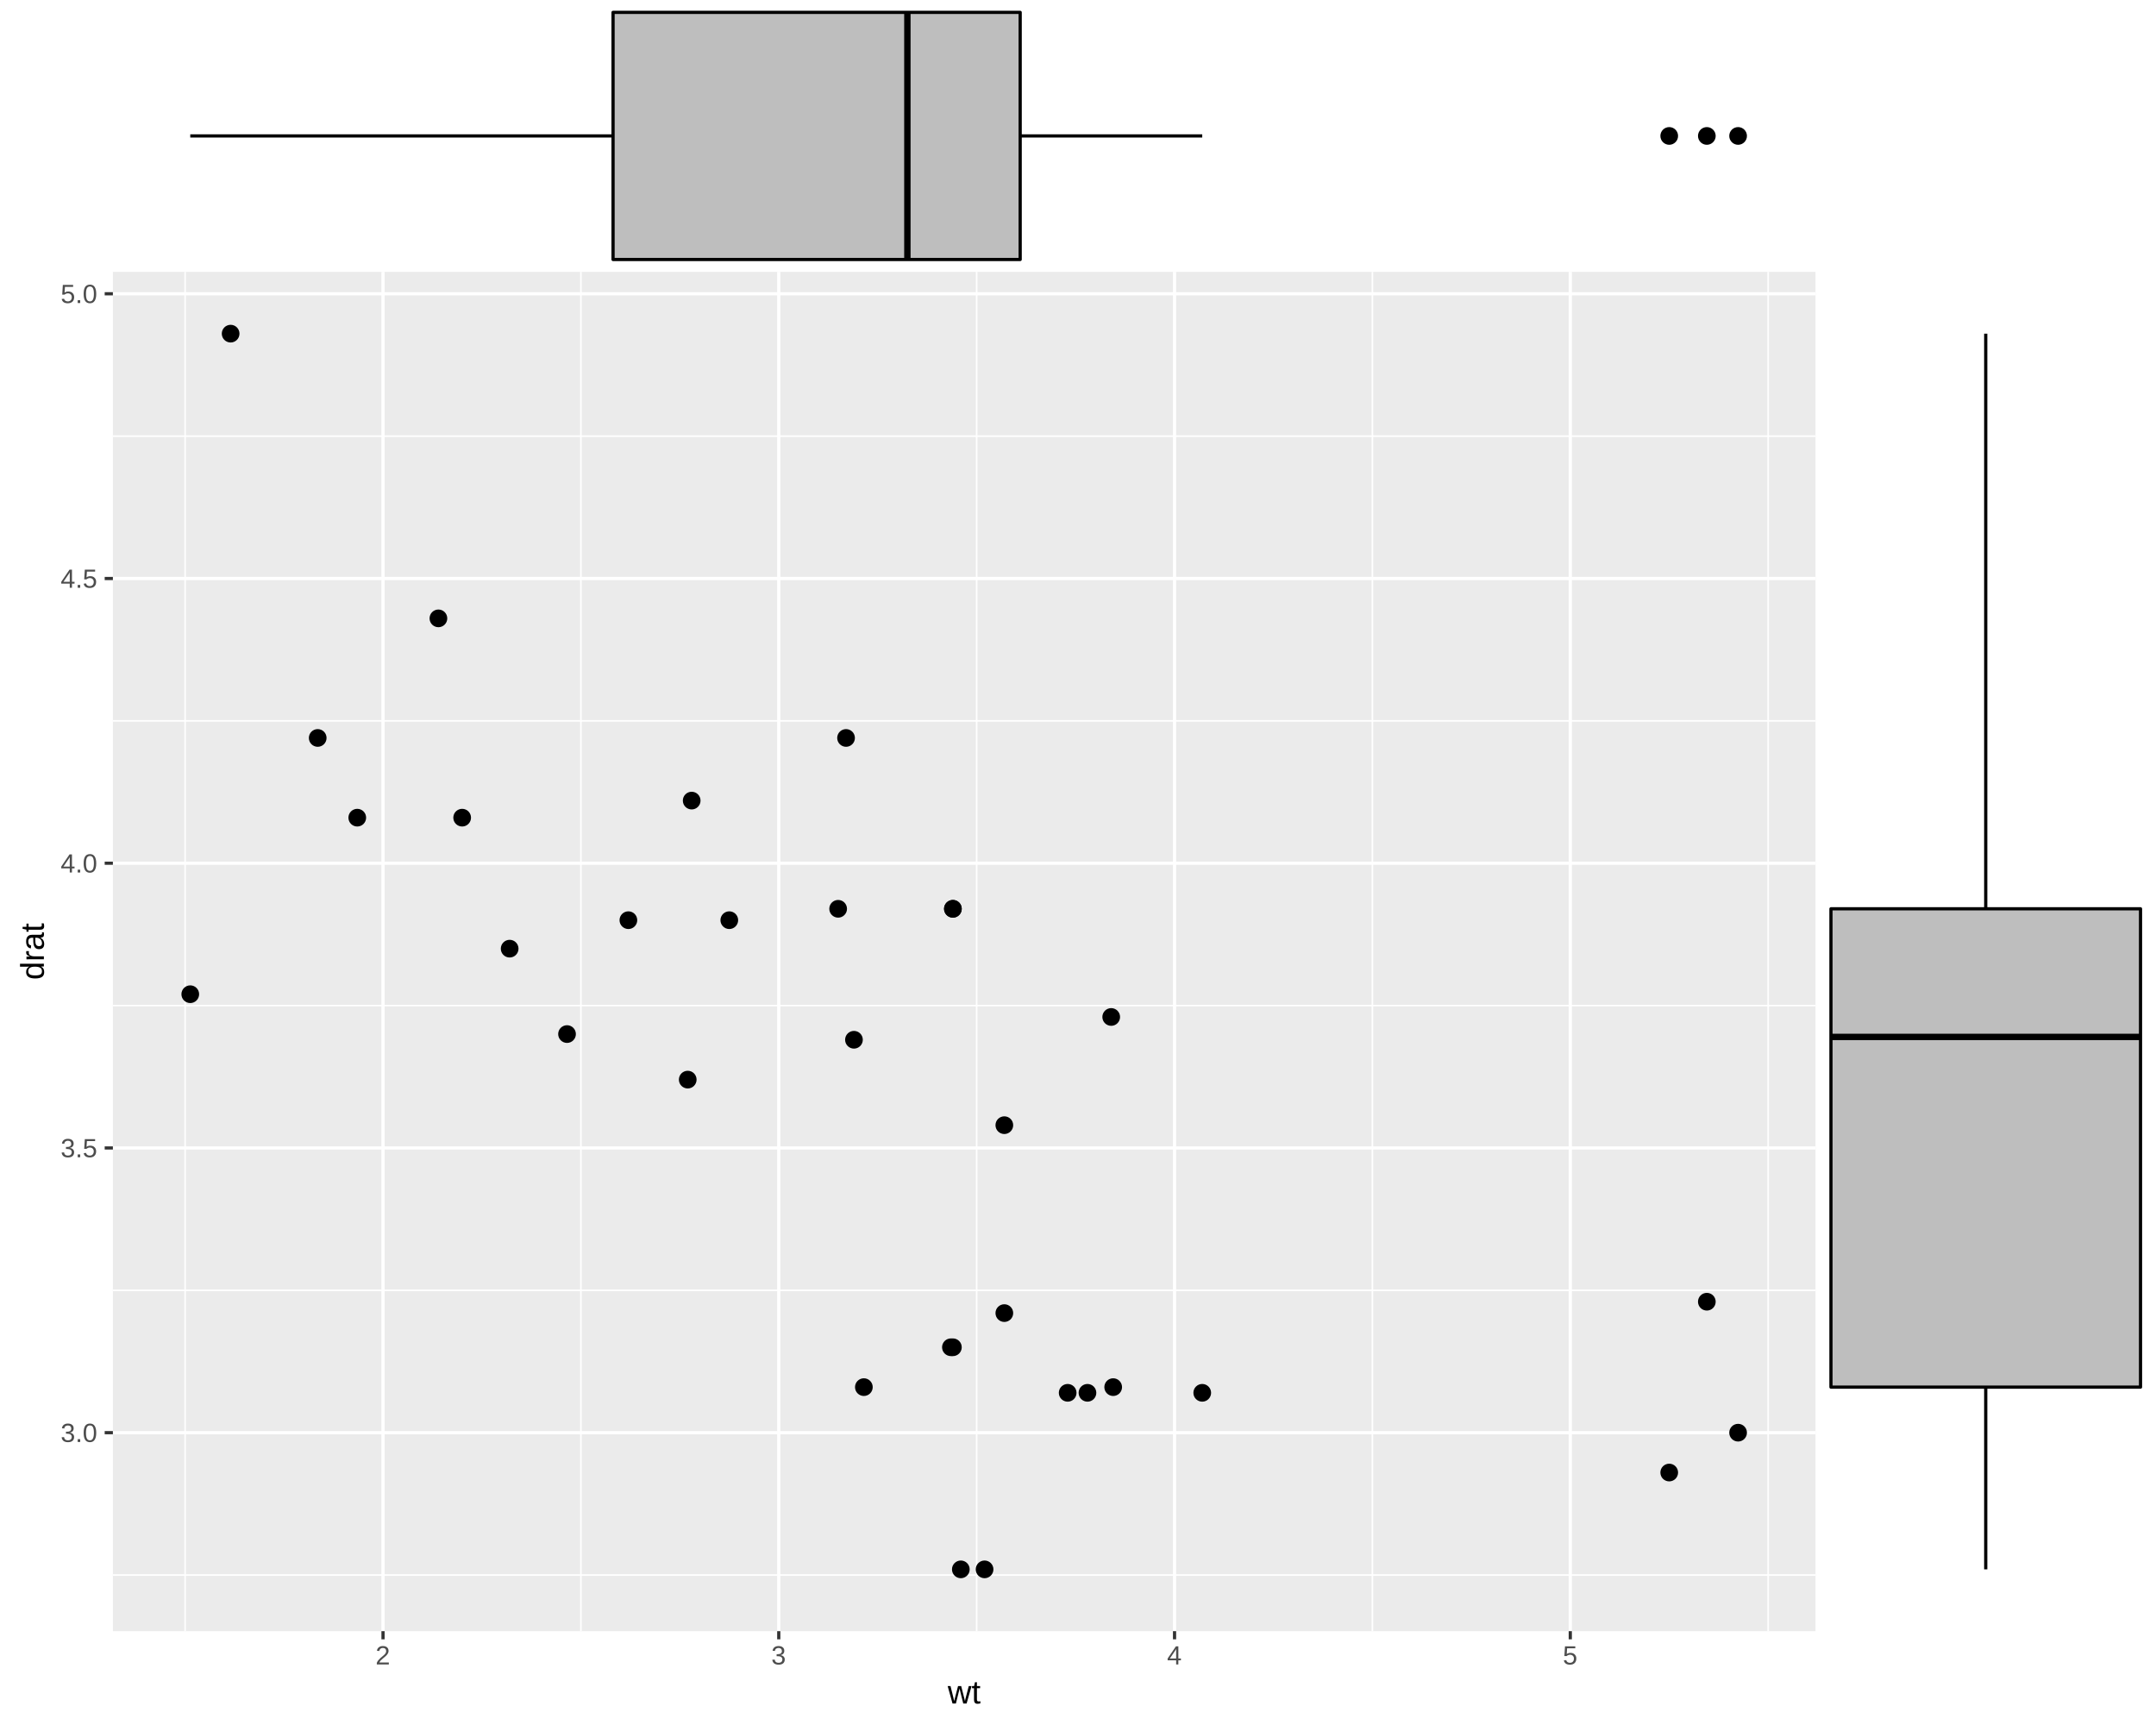
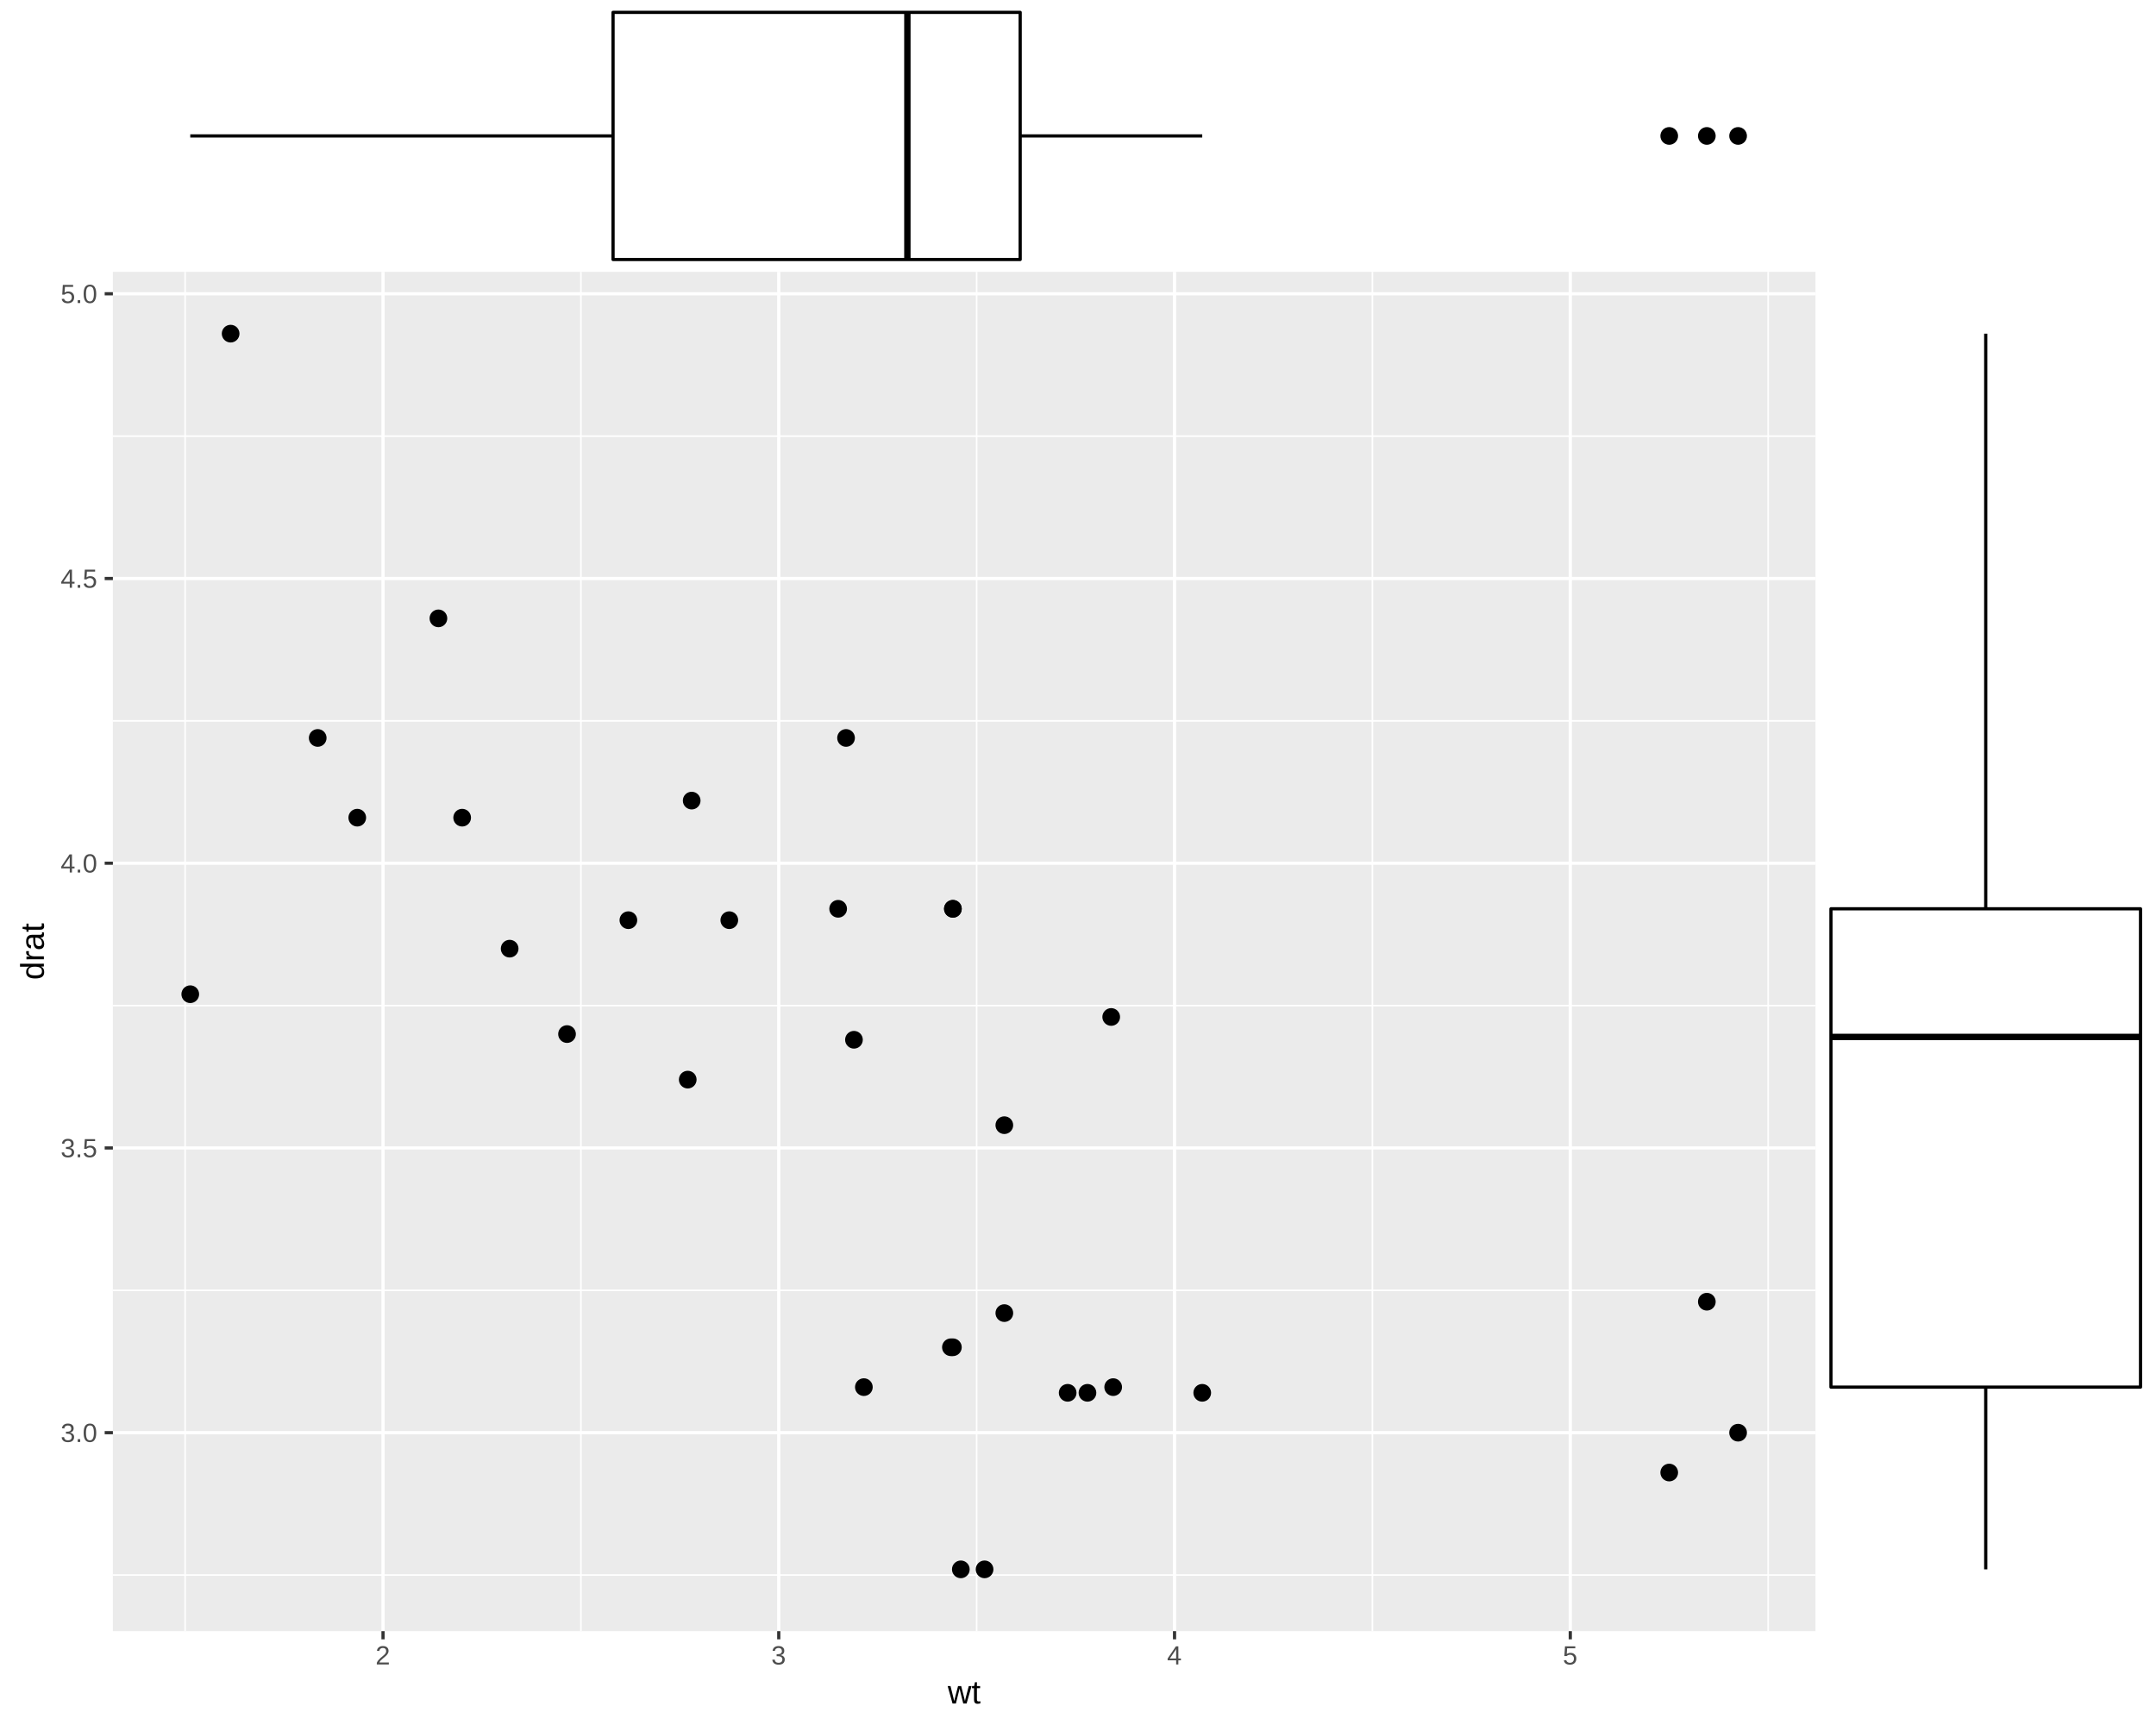
<svg xmlns="http://www.w3.org/2000/svg" viewBox="0 0 720.00 576.00">
  <defs>
    <style type="text/css">
    line, polyline, path, rect, circle {
      fill: none;
      stroke: #000000;
      stroke-linecap: round;
      stroke-linejoin: round;
      stroke-miterlimit: 10.00;
    }
  </style>
  </defs>
  <rect width="100%" height="100%" style="stroke: none; fill: #FFFFFF;" />
  <defs>
    <clipPath id="cpMHw2MDYuMjgzfDU3Nnw5MC43NzY0">
      <rect x="0.00" y="90.78" width="606.28" height="485.22" />
    </clipPath>
  </defs>
  <rect x="-0.00" y="90.78" width="606.28" height="485.22" style="stroke-width: 1.07; stroke: #FFFFFF; fill: #FFFFFF;" clip-path="url(#cpMHw2MDYuMjgzfDU3Nnw5MC43NzY0)" />
  <defs>
    <clipPath id="cpMHw3MjB8NTc2fDA=">
      <rect x="0.00" y="0.00" width="720.00" height="576.00" />
    </clipPath>
  </defs>
  <defs>
    <clipPath id="cpMzcuNjk2M3w2MDYuMjgzfDU0NC42NTl8OTAuNzc2NA==">
      <rect x="37.70" y="90.78" width="568.59" height="453.88" />
    </clipPath>
  </defs>
  <rect x="37.70" y="90.78" width="568.59" height="453.88" style="stroke-width: 1.07; stroke: none; fill: #EBEBEB;" clip-path="url(#cpMzcuNjk2M3w2MDYuMjgzfDU0NC42NTl8OTAuNzc2NA==)" />
  <polyline points="37.70,525.93 606.28,525.93 " style="stroke-width: 0.53; stroke: #FFFFFF; stroke-linecap: butt;" clip-path="url(#cpMzcuNjk2M3w2MDYuMjgzfDU0NC42NTl8OTAuNzc2NA==)" />
  <polyline points="37.70,430.86 606.28,430.86 " style="stroke-width: 0.53; stroke: #FFFFFF; stroke-linecap: butt;" clip-path="url(#cpMzcuNjk2M3w2MDYuMjgzfDU0NC42NTl8OTAuNzc2NA==)" />
  <polyline points="37.70,335.78 606.28,335.78 " style="stroke-width: 0.53; stroke: #FFFFFF; stroke-linecap: butt;" clip-path="url(#cpMzcuNjk2M3w2MDYuMjgzfDU0NC42NTl8OTAuNzc2NA==)" />
  <polyline points="37.70,240.71 606.28,240.71 " style="stroke-width: 0.53; stroke: #FFFFFF; stroke-linecap: butt;" clip-path="url(#cpMzcuNjk2M3w2MDYuMjgzfDU0NC42NTl8OTAuNzc2NA==)" />
  <polyline points="37.70,145.63 606.28,145.63 " style="stroke-width: 0.53; stroke: #FFFFFF; stroke-linecap: butt;" clip-path="url(#cpMzcuNjk2M3w2MDYuMjgzfDU0NC42NTl8OTAuNzc2NA==)" />
  <polyline points="61.82,544.66 61.82,90.78 " style="stroke-width: 0.53; stroke: #FFFFFF; stroke-linecap: butt;" clip-path="url(#cpMzcuNjk2M3w2MDYuMjgzfDU0NC42NTl8OTAuNzc2NA==)" />
  <polyline points="193.99,544.66 193.99,90.78 " style="stroke-width: 0.53; stroke: #FFFFFF; stroke-linecap: butt;" clip-path="url(#cpMzcuNjk2M3w2MDYuMjgzfDU0NC42NTl8OTAuNzc2NA==)" />
  <polyline points="326.15,544.66 326.15,90.78 " style="stroke-width: 0.53; stroke: #FFFFFF; stroke-linecap: butt;" clip-path="url(#cpMzcuNjk2M3w2MDYuMjgzfDU0NC42NTl8OTAuNzc2NA==)" />
  <polyline points="458.32,544.66 458.32,90.78 " style="stroke-width: 0.53; stroke: #FFFFFF; stroke-linecap: butt;" clip-path="url(#cpMzcuNjk2M3w2MDYuMjgzfDU0NC42NTl8OTAuNzc2NA==)" />
  <polyline points="590.48,544.66 590.48,90.78 " style="stroke-width: 0.53; stroke: #FFFFFF; stroke-linecap: butt;" clip-path="url(#cpMzcuNjk2M3w2MDYuMjgzfDU0NC42NTl8OTAuNzc2NA==)" />
  <polyline points="37.70,478.39 606.28,478.39 " style="stroke-width: 1.07; stroke: #FFFFFF; stroke-linecap: butt;" clip-path="url(#cpMzcuNjk2M3w2MDYuMjgzfDU0NC42NTl8OTAuNzc2NA==)" />
  <polyline points="37.70,383.32 606.28,383.32 " style="stroke-width: 1.07; stroke: #FFFFFF; stroke-linecap: butt;" clip-path="url(#cpMzcuNjk2M3w2MDYuMjgzfDU0NC42NTl8OTAuNzc2NA==)" />
  <polyline points="37.70,288.24 606.28,288.24 " style="stroke-width: 1.07; stroke: #FFFFFF; stroke-linecap: butt;" clip-path="url(#cpMzcuNjk2M3w2MDYuMjgzfDU0NC42NTl8OTAuNzc2NA==)" />
  <polyline points="37.70,193.17 606.28,193.17 " style="stroke-width: 1.07; stroke: #FFFFFF; stroke-linecap: butt;" clip-path="url(#cpMzcuNjk2M3w2MDYuMjgzfDU0NC42NTl8OTAuNzc2NA==)" />
  <polyline points="37.70,98.10 606.28,98.10 " style="stroke-width: 1.07; stroke: #FFFFFF; stroke-linecap: butt;" clip-path="url(#cpMzcuNjk2M3w2MDYuMjgzfDU0NC42NTl8OTAuNzc2NA==)" />
  <polyline points="127.91,544.66 127.91,90.78 " style="stroke-width: 1.07; stroke: #FFFFFF; stroke-linecap: butt;" clip-path="url(#cpMzcuNjk2M3w2MDYuMjgzfDU0NC42NTl8OTAuNzc2NA==)" />
  <polyline points="260.07,544.66 260.07,90.78 " style="stroke-width: 1.07; stroke: #FFFFFF; stroke-linecap: butt;" clip-path="url(#cpMzcuNjk2M3w2MDYuMjgzfDU0NC42NTl8OTAuNzc2NA==)" />
  <polyline points="392.24,544.66 392.24,90.78 " style="stroke-width: 1.07; stroke: #FFFFFF; stroke-linecap: butt;" clip-path="url(#cpMzcuNjk2M3w2MDYuMjgzfDU0NC42NTl8OTAuNzc2NA==)" />
  <polyline points="524.40,544.66 524.40,90.78 " style="stroke-width: 1.07; stroke: #FFFFFF; stroke-linecap: butt;" clip-path="url(#cpMzcuNjk2M3w2MDYuMjgzfDU0NC42NTl8OTAuNzc2NA==)" />
  <circle cx="209.85" cy="307.26" r="1.95pt" style="stroke-width: 0.71; fill: #000000;" clip-path="url(#cpMzcuNjk2M3w2MDYuMjgzfDU0NC42NTl8OTAuNzc2NA==)" />
  <circle cx="243.55" cy="307.26" r="1.95pt" style="stroke-width: 0.71; fill: #000000;" clip-path="url(#cpMzcuNjk2M3w2MDYuMjgzfDU0NC42NTl8OTAuNzc2NA==)" />
  <circle cx="170.20" cy="316.77" r="1.95pt" style="stroke-width: 0.71; fill: #000000;" clip-path="url(#cpMzcuNjk2M3w2MDYuMjgzfDU0NC42NTl8OTAuNzc2NA==)" />
  <circle cx="288.49" cy="463.18" r="1.95pt" style="stroke-width: 0.71; fill: #000000;" clip-path="url(#cpMzcuNjk2M3w2MDYuMjgzfDU0NC42NTl8OTAuNzc2NA==)" />
  <circle cx="318.22" cy="449.87" r="1.95pt" style="stroke-width: 0.71; fill: #000000;" clip-path="url(#cpMzcuNjk2M3w2MDYuMjgzfDU0NC42NTl8OTAuNzc2NA==)" />
  <circle cx="320.87" cy="524.03" r="1.95pt" style="stroke-width: 0.71; fill: #000000;" clip-path="url(#cpMzcuNjk2M3w2MDYuMjgzfDU0NC42NTl8OTAuNzc2NA==)" />
  <circle cx="335.40" cy="438.46" r="1.95pt" style="stroke-width: 0.71; fill: #000000;" clip-path="url(#cpMzcuNjk2M3w2MDYuMjgzfDU0NC42NTl8OTAuNzc2NA==)" />
  <circle cx="285.18" cy="347.19" r="1.95pt" style="stroke-width: 0.71; fill: #000000;" clip-path="url(#cpMzcuNjk2M3w2MDYuMjgzfDU0NC42NTl8OTAuNzc2NA==)" />
  <circle cx="279.90" cy="303.46" r="1.95pt" style="stroke-width: 0.71; fill: #000000;" clip-path="url(#cpMzcuNjk2M3w2MDYuMjgzfDU0NC42NTl8OTAuNzc2NA==)" />
  <circle cx="318.22" cy="303.46" r="1.95pt" style="stroke-width: 0.71; fill: #000000;" clip-path="url(#cpMzcuNjk2M3w2MDYuMjgzfDU0NC42NTl8OTAuNzc2NA==)" />
  <circle cx="318.22" cy="303.46" r="1.95pt" style="stroke-width: 0.71; fill: #000000;" clip-path="url(#cpMzcuNjk2M3w2MDYuMjgzfDU0NC42NTl8OTAuNzc2NA==)" />
  <circle cx="401.49" cy="465.08" r="1.95pt" style="stroke-width: 0.71; fill: #000000;" clip-path="url(#cpMzcuNjk2M3w2MDYuMjgzfDU0NC42NTl8OTAuNzc2NA==)" />
  <circle cx="356.55" cy="465.08" r="1.95pt" style="stroke-width: 0.71; fill: #000000;" clip-path="url(#cpMzcuNjk2M3w2MDYuMjgzfDU0NC42NTl8OTAuNzc2NA==)" />
  <circle cx="363.16" cy="465.08" r="1.95pt" style="stroke-width: 0.71; fill: #000000;" clip-path="url(#cpMzcuNjk2M3w2MDYuMjgzfDU0NC42NTl8OTAuNzc2NA==)" />
  <circle cx="557.44" cy="491.70" r="1.95pt" style="stroke-width: 0.71; fill: #000000;" clip-path="url(#cpMzcuNjk2M3w2MDYuMjgzfDU0NC42NTl8OTAuNzc2NA==)" />
  <circle cx="580.44" cy="478.39" r="1.95pt" style="stroke-width: 0.71; fill: #000000;" clip-path="url(#cpMzcuNjk2M3w2MDYuMjgzfDU0NC42NTl8OTAuNzc2NA==)" />
  <circle cx="570.00" cy="434.66" r="1.95pt" style="stroke-width: 0.71; fill: #000000;" clip-path="url(#cpMzcuNjk2M3w2MDYuMjgzfDU0NC42NTl8OTAuNzc2NA==)" />
  <circle cx="154.34" cy="273.03" r="1.95pt" style="stroke-width: 0.71; fill: #000000;" clip-path="url(#cpMzcuNjk2M3w2MDYuMjgzfDU0NC42NTl8OTAuNzc2NA==)" />
  <circle cx="77.02" cy="111.41" r="1.95pt" style="stroke-width: 0.71; fill: #000000;" clip-path="url(#cpMzcuNjk2M3w2MDYuMjgzfDU0NC42NTl8OTAuNzc2NA==)" />
  <circle cx="106.10" cy="246.41" r="1.95pt" style="stroke-width: 0.71; fill: #000000;" clip-path="url(#cpMzcuNjk2M3w2MDYuMjgzfDU0NC42NTl8OTAuNzc2NA==)" />
  <circle cx="189.36" cy="345.29" r="1.95pt" style="stroke-width: 0.71; fill: #000000;" clip-path="url(#cpMzcuNjk2M3w2MDYuMjgzfDU0NC42NTl8OTAuNzc2NA==)" />
  <circle cx="328.80" cy="524.03" r="1.95pt" style="stroke-width: 0.71; fill: #000000;" clip-path="url(#cpMzcuNjk2M3w2MDYuMjgzfDU0NC42NTl8OTAuNzc2NA==)" />
  <circle cx="317.56" cy="449.87" r="1.95pt" style="stroke-width: 0.71; fill: #000000;" clip-path="url(#cpMzcuNjk2M3w2MDYuMjgzfDU0NC42NTl8OTAuNzc2NA==)" />
  <circle cx="371.09" cy="339.58" r="1.95pt" style="stroke-width: 0.71; fill: #000000;" clip-path="url(#cpMzcuNjk2M3w2MDYuMjgzfDU0NC42NTl8OTAuNzc2NA==)" />
  <circle cx="371.75" cy="463.18" r="1.95pt" style="stroke-width: 0.71; fill: #000000;" clip-path="url(#cpMzcuNjk2M3w2MDYuMjgzfDU0NC42NTl8OTAuNzc2NA==)" />
  <circle cx="119.31" cy="273.03" r="1.95pt" style="stroke-width: 0.71; fill: #000000;" clip-path="url(#cpMzcuNjk2M3w2MDYuMjgzfDU0NC42NTl8OTAuNzc2NA==)" />
  <circle cx="146.41" cy="206.48" r="1.95pt" style="stroke-width: 0.71; fill: #000000;" clip-path="url(#cpMzcuNjk2M3w2MDYuMjgzfDU0NC42NTl8OTAuNzc2NA==)" />
  <circle cx="63.54" cy="331.98" r="1.95pt" style="stroke-width: 0.71; fill: #000000;" clip-path="url(#cpMzcuNjk2M3w2MDYuMjgzfDU0NC42NTl8OTAuNzc2NA==)" />
  <circle cx="282.54" cy="246.41" r="1.95pt" style="stroke-width: 0.71; fill: #000000;" clip-path="url(#cpMzcuNjk2M3w2MDYuMjgzfDU0NC42NTl8OTAuNzc2NA==)" />
  <circle cx="229.67" cy="360.50" r="1.95pt" style="stroke-width: 0.71; fill: #000000;" clip-path="url(#cpMzcuNjk2M3w2MDYuMjgzfDU0NC42NTl8OTAuNzc2NA==)" />
  <circle cx="335.40" cy="375.71" r="1.95pt" style="stroke-width: 0.71; fill: #000000;" clip-path="url(#cpMzcuNjk2M3w2MDYuMjgzfDU0NC42NTl8OTAuNzc2NA==)" />
  <circle cx="230.99" cy="267.33" r="1.95pt" style="stroke-width: 0.71; fill: #000000;" clip-path="url(#cpMzcuNjk2M3w2MDYuMjgzfDU0NC42NTl8OTAuNzc2NA==)" />
  <defs>
    <clipPath id="cpMHw3MjB8NTc2fDA=">
      <rect x="0.00" y="0.00" width="720.00" height="576.00" />
    </clipPath>
  </defs>
  <g clip-path="url(#cpMHw3MjB8NTc2fDA=)">
    <text x="20.25" y="481.49" style="font-size: 8.80px; fill: #4D4D4D; font-family: Liberation Sans;" textLength="12.51px" lengthAdjust="spacingAndGlyphs">3.0</text>
  </g>
  <g clip-path="url(#cpMHw3MjB8NTc2fDA=)">
    <text x="20.25" y="386.41" style="font-size: 8.80px; fill: #4D4D4D; font-family: Liberation Sans;" textLength="12.51px" lengthAdjust="spacingAndGlyphs">3.5</text>
  </g>
  <g clip-path="url(#cpMHw3MjB8NTc2fDA=)">
    <text x="20.25" y="291.34" style="font-size: 8.80px; fill: #4D4D4D; font-family: Liberation Sans;" textLength="12.51px" lengthAdjust="spacingAndGlyphs">4.0</text>
  </g>
  <g clip-path="url(#cpMHw3MjB8NTc2fDA=)">
    <text x="20.25" y="196.26" style="font-size: 8.80px; fill: #4D4D4D; font-family: Liberation Sans;" textLength="12.51px" lengthAdjust="spacingAndGlyphs">4.5</text>
  </g>
  <g clip-path="url(#cpMHw3MjB8NTc2fDA=)">
    <text x="20.25" y="101.19" style="font-size: 8.80px; fill: #4D4D4D; font-family: Liberation Sans;" textLength="12.51px" lengthAdjust="spacingAndGlyphs">5.0</text>
  </g>
  <polyline points="34.96,478.39 37.70,478.39 " style="stroke-width: 1.07; stroke: #333333; stroke-linecap: butt;" clip-path="url(#cpMHw3MjB8NTc2fDA=)" />
  <polyline points="34.96,383.32 37.70,383.32 " style="stroke-width: 1.07; stroke: #333333; stroke-linecap: butt;" clip-path="url(#cpMHw3MjB8NTc2fDA=)" />
  <polyline points="34.96,288.24 37.70,288.24 " style="stroke-width: 1.07; stroke: #333333; stroke-linecap: butt;" clip-path="url(#cpMHw3MjB8NTc2fDA=)" />
  <polyline points="34.96,193.17 37.70,193.17 " style="stroke-width: 1.07; stroke: #333333; stroke-linecap: butt;" clip-path="url(#cpMHw3MjB8NTc2fDA=)" />
  <polyline points="34.96,98.10 37.70,98.10 " style="stroke-width: 1.07; stroke: #333333; stroke-linecap: butt;" clip-path="url(#cpMHw3MjB8NTc2fDA=)" />
  <polyline points="127.91,547.40 127.91,544.66 " style="stroke-width: 1.07; stroke: #333333; stroke-linecap: butt;" clip-path="url(#cpMHw3MjB8NTc2fDA=)" />
  <polyline points="260.07,547.40 260.07,544.66 " style="stroke-width: 1.07; stroke: #333333; stroke-linecap: butt;" clip-path="url(#cpMHw3MjB8NTc2fDA=)" />
  <polyline points="392.24,547.40 392.24,544.66 " style="stroke-width: 1.07; stroke: #333333; stroke-linecap: butt;" clip-path="url(#cpMHw3MjB8NTc2fDA=)" />
  <polyline points="524.40,547.40 524.40,544.66 " style="stroke-width: 1.07; stroke: #333333; stroke-linecap: butt;" clip-path="url(#cpMHw3MjB8NTc2fDA=)" />
  <g clip-path="url(#cpMHw3MjB8NTc2fDA=)">
    <text x="125.40" y="555.78" style="font-size: 8.80px; fill: #4D4D4D; font-family: Liberation Sans;" textLength="5.01px" lengthAdjust="spacingAndGlyphs">2</text>
  </g>
  <g clip-path="url(#cpMHw3MjB8NTc2fDA=)">
    <text x="257.57" y="555.78" style="font-size: 8.80px; fill: #4D4D4D; font-family: Liberation Sans;" textLength="5.01px" lengthAdjust="spacingAndGlyphs">3</text>
  </g>
  <g clip-path="url(#cpMHw3MjB8NTc2fDA=)">
    <text x="389.73" y="555.78" style="font-size: 8.80px; fill: #4D4D4D; font-family: Liberation Sans;" textLength="5.01px" lengthAdjust="spacingAndGlyphs">4</text>
  </g>
  <g clip-path="url(#cpMHw3MjB8NTc2fDA=)">
    <text x="521.90" y="555.78" style="font-size: 8.80px; fill: #4D4D4D; font-family: Liberation Sans;" textLength="5.01px" lengthAdjust="spacingAndGlyphs">5</text>
  </g>
  <g clip-path="url(#cpMHw3MjB8NTc2fDA=)">
    <text x="316.49" y="568.82" style="font-size: 11.00px; font-family: Liberation Sans;" textLength="11.00px" lengthAdjust="spacingAndGlyphs">wt</text>
  </g>
  <g clip-path="url(#cpMHw3MjB8NTc2fDA=)">
    <text transform="translate(14.65,327.19) rotate(-90)" style="font-size: 11.00px; font-family: Liberation Sans;" textLength="18.95px" lengthAdjust="spacingAndGlyphs">drat</text>
  </g>
  <defs>
    <clipPath id="cpMzcuNjk2M3w2MDYuMjgzfDkwLjc3NjR8MA==">
      <rect x="37.70" y="0.00" width="568.59" height="90.78" />
    </clipPath>
  </defs>
  <circle cx="557.44" cy="45.39" r="1.95pt" style="stroke-width: 0.71; fill: #000000;" clip-path="url(#cpMzcuNjk2M3w2MDYuMjgzfDkwLjc3NjR8MA==)" />
  <circle cx="580.44" cy="45.39" r="1.95pt" style="stroke-width: 0.71; fill: #000000;" clip-path="url(#cpMzcuNjk2M3w2MDYuMjgzfDkwLjc3NjR8MA==)" />
  <circle cx="570.00" cy="45.39" r="1.95pt" style="stroke-width: 0.71; fill: #000000;" clip-path="url(#cpMzcuNjk2M3w2MDYuMjgzfDkwLjc3NjR8MA==)" />
  <line x1="340.69" y1="45.39" x2="401.49" y2="45.39" style="stroke-width: 1.07; stroke-linecap: butt;" clip-path="url(#cpMzcuNjk2M3w2MDYuMjgzfDkwLjc3NjR8MA==)" />
  <line x1="204.73" y1="45.39" x2="63.54" y2="45.39" style="stroke-width: 1.07; stroke-linecap: butt;" clip-path="url(#cpMzcuNjk2M3w2MDYuMjgzfDkwLjc3NjR8MA==)" />
-   <polyline points="340.69,86.65 204.73,86.65 204.73,4.13 340.69,4.13 340.69,86.65 " style="stroke-width: 1.07; fill: #BEBEBE;" clip-path="url(#cpMzcuNjk2M3w2MDYuMjgzfDkwLjc3NjR8MA==)" />
+   <polyline points="340.69,86.65 204.73,86.65 204.73,4.13 340.69,4.13 340.69,86.65 " style="stroke-width: 1.07; fill: #FFFFFF;" clip-path="url(#cpMzcuNjk2M3w2MDYuMjgzfDkwLjc3NjR8MA==)" />
  <line x1="303.02" y1="86.65" x2="303.02" y2="4.13" style="stroke-width: 2.13; stroke-linecap: butt;" clip-path="url(#cpMzcuNjk2M3w2MDYuMjgzfDkwLjc3NjR8MA==)" />
  <defs>
    <clipPath id="cpMHw3MjB8NTc2fDA=">
      <rect x="0.00" y="0.00" width="720.00" height="576.00" />
    </clipPath>
  </defs>
  <defs>
    <clipPath id="cpNjA2LjI4M3w3MjB8NTQ0LjY1OXw5MC43NzY0">
      <rect x="606.28" y="90.78" width="113.72" height="453.88" />
    </clipPath>
  </defs>
  <line x1="663.14" y1="303.46" x2="663.14" y2="111.41" style="stroke-width: 1.07; stroke-linecap: butt;" clip-path="url(#cpNjA2LjI4M3w3MjB8NTQ0LjY1OXw5MC43NzY0)" />
  <line x1="663.14" y1="463.18" x2="663.14" y2="524.03" style="stroke-width: 1.07; stroke-linecap: butt;" clip-path="url(#cpNjA2LjI4M3w3MjB8NTQ0LjY1OXw5MC43NzY0)" />
-   <polyline points="611.45,303.46 611.45,463.18 714.83,463.18 714.83,303.46 611.45,303.46 " style="stroke-width: 1.07; fill: #BEBEBE;" clip-path="url(#cpNjA2LjI4M3w3MjB8NTQ0LjY1OXw5MC43NzY0)" />
+   <polyline points="611.45,303.46 611.45,463.18 714.83,463.18 714.83,303.46 611.45,303.46 " style="stroke-width: 1.07; fill: #FFFFFF;" clip-path="url(#cpNjA2LjI4M3w3MjB8NTQ0LjY1OXw5MC43NzY0)" />
  <line x1="611.45" y1="346.24" x2="714.83" y2="346.24" style="stroke-width: 2.13; stroke-linecap: butt;" clip-path="url(#cpNjA2LjI4M3w3MjB8NTQ0LjY1OXw5MC43NzY0)" />
  <defs>
    <clipPath id="cpMHw3MjB8NTc2fDA=">
      <rect x="0.00" y="0.00" width="720.00" height="576.00" />
    </clipPath>
  </defs>
</svg>
